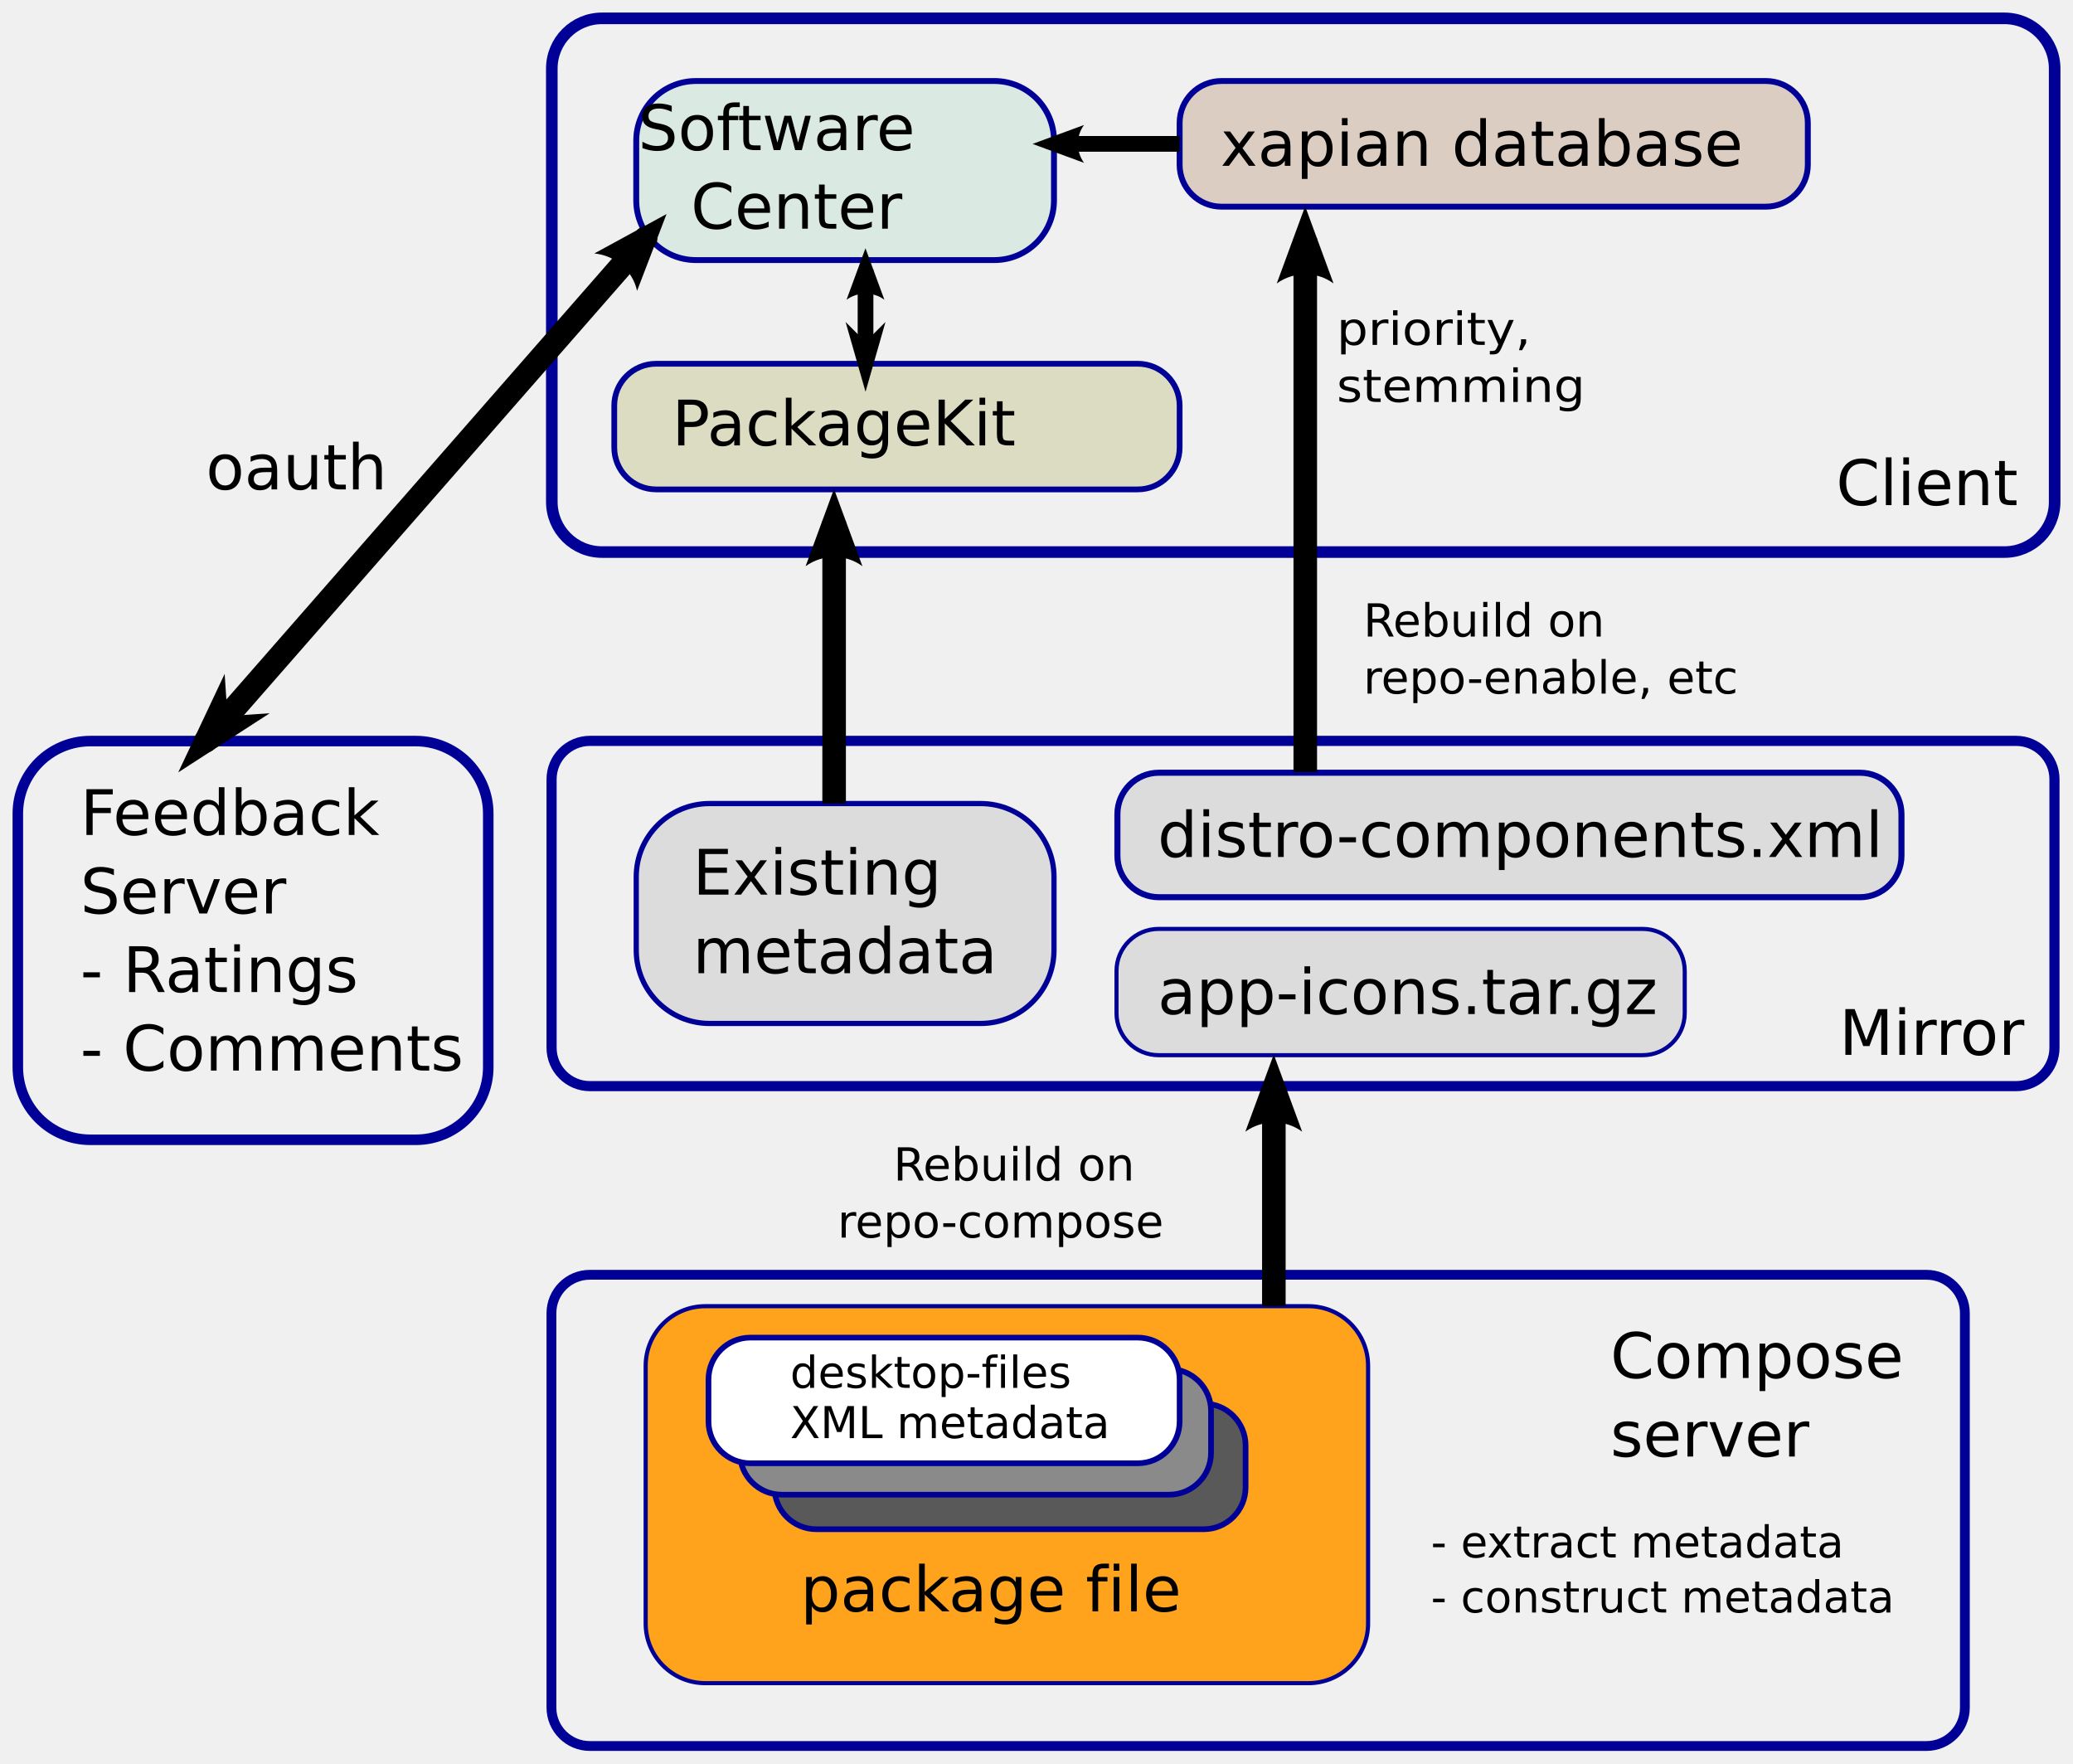
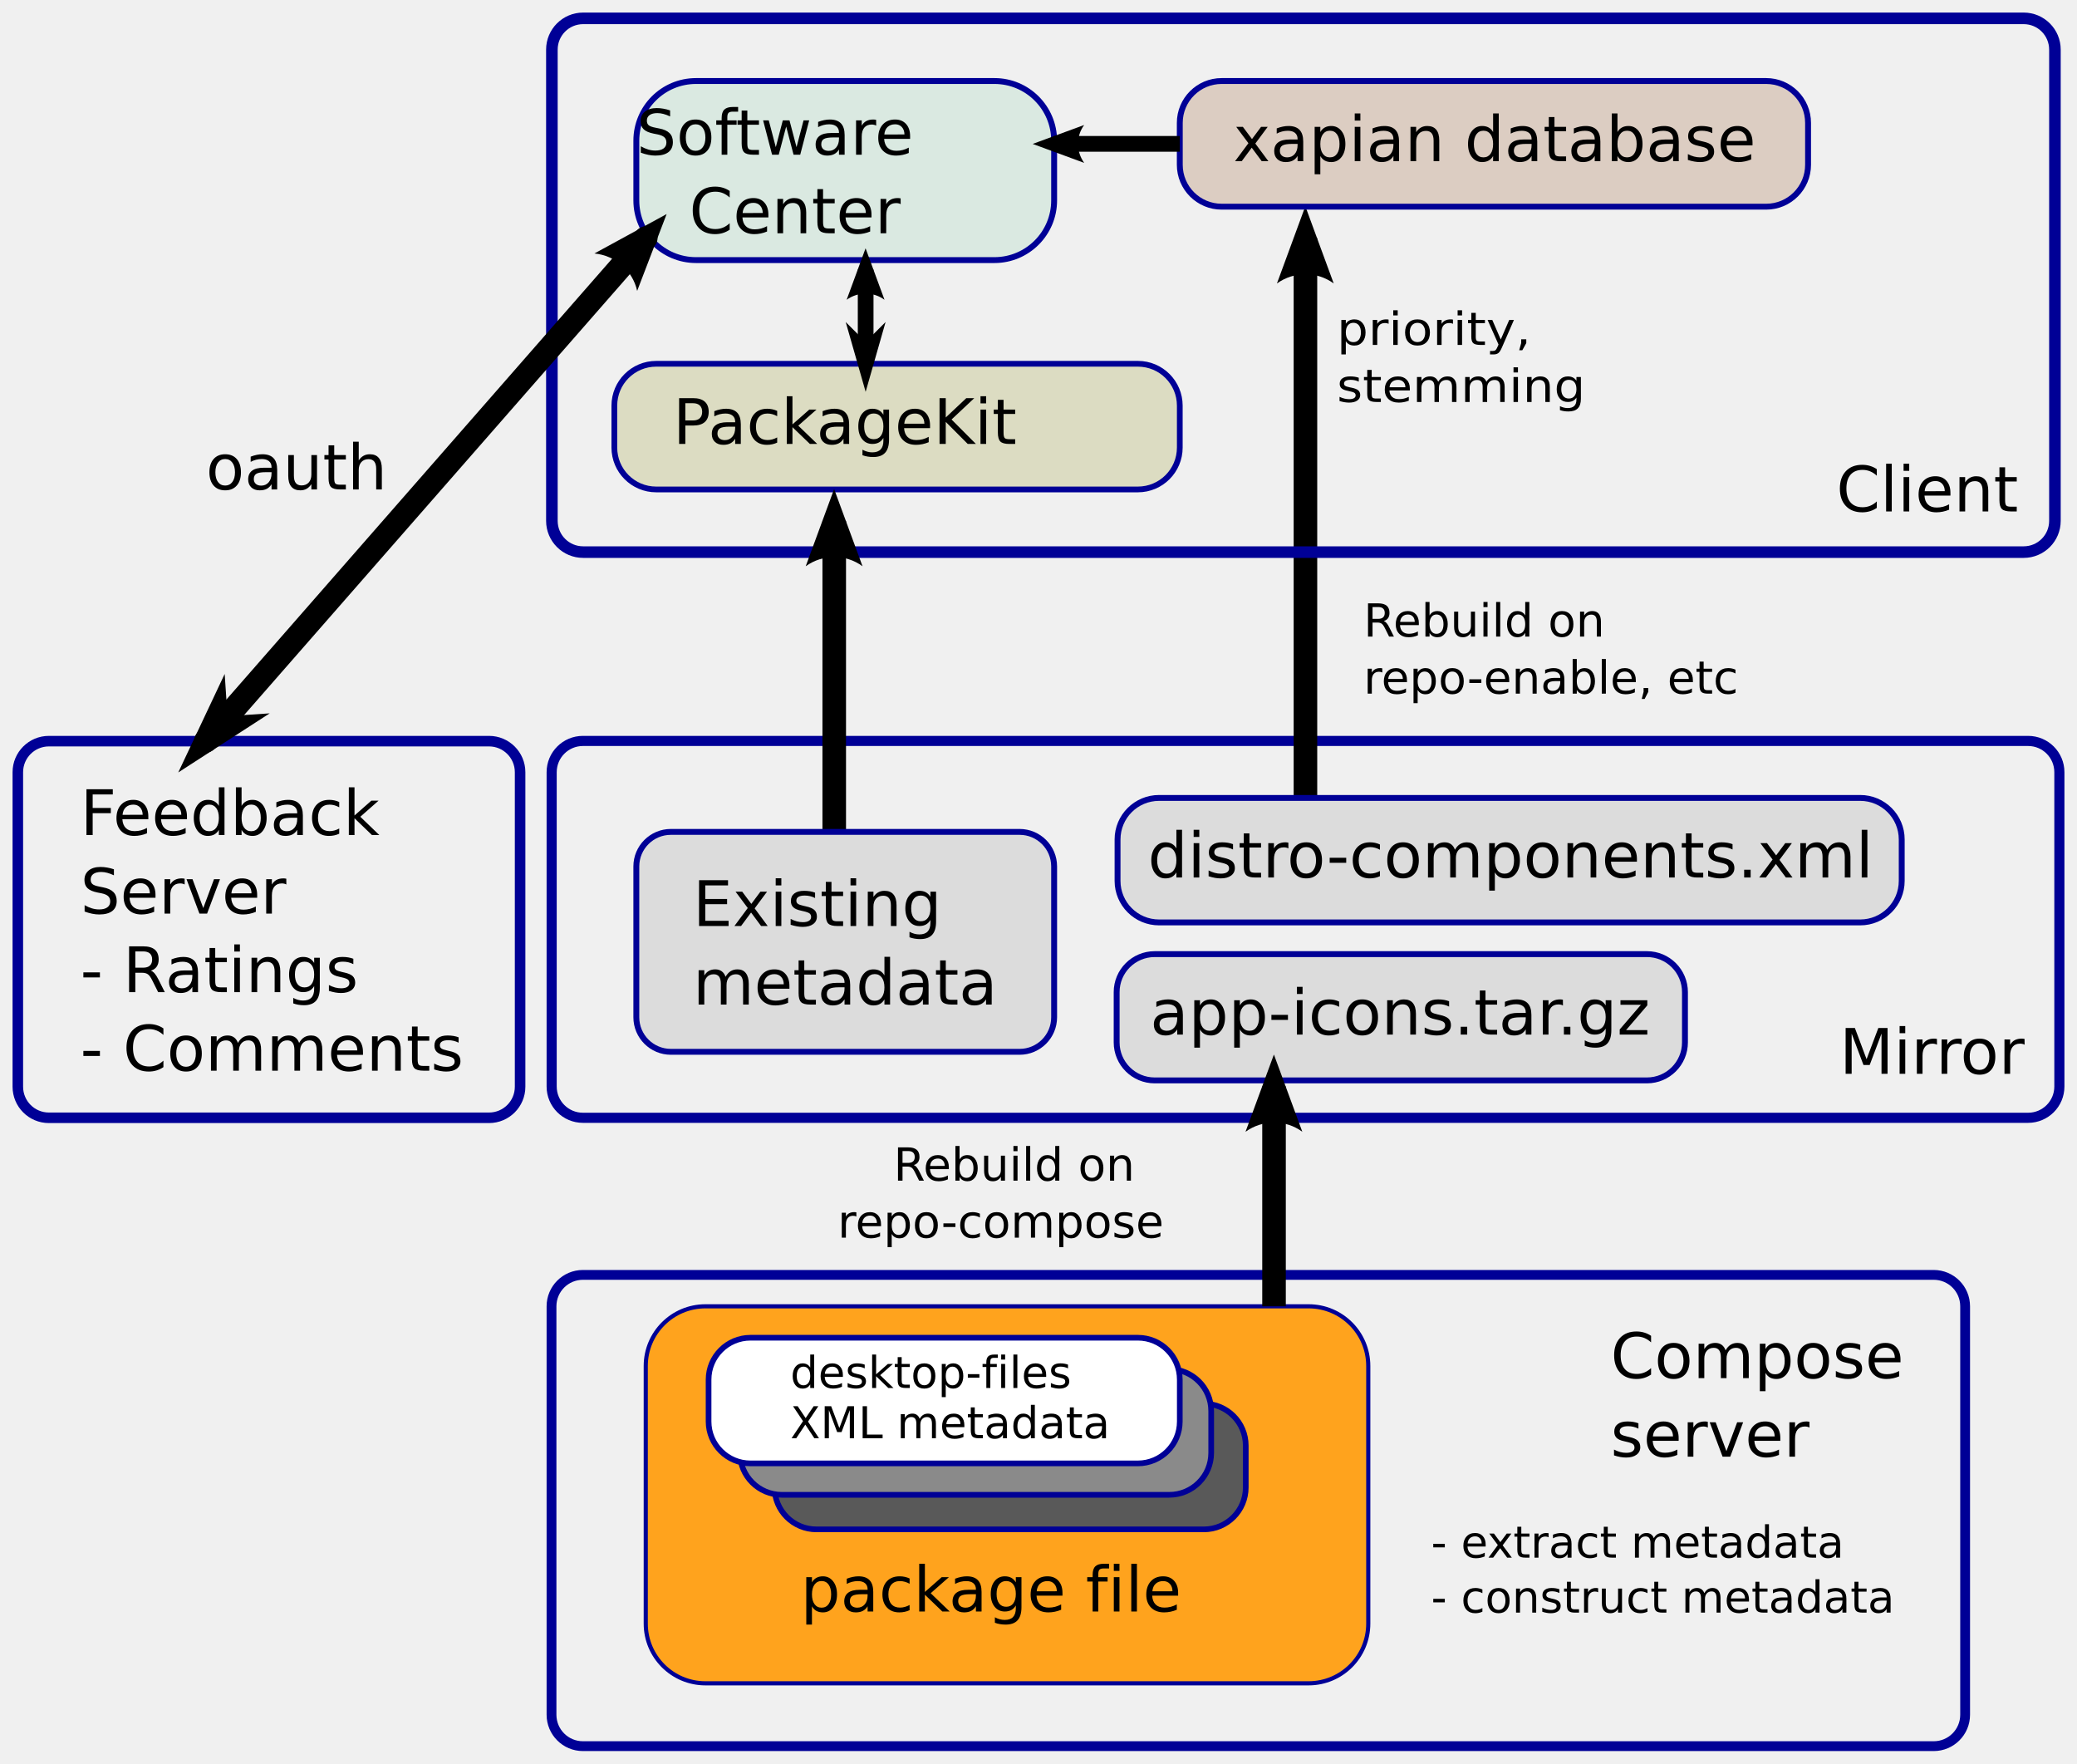
- <svg xmlns="http://www.w3.org/2000/svg" width="1319.974" height="1122.699" id="svg2" version="1.1">
+ <svg xmlns="http://www.w3.org/2000/svg" width="1322.346" height="1122.699" id="svg2" version="1.1">
  <defs id="defs4">
    <marker orient="auto" refY="0" refX="0" id="Arrow1Sstart" style="overflow:visible">
-       <path id="path3923" d="M 0,0 5,-5 -12.5,0 5,5 0,0 z" style="fill-rule:evenodd;stroke:#000000;stroke-width:1pt;marker-start:none" transform="matrix(0.2,0,0,0.2,1.2,0)" />
+       <path id="path3923" d="M 0,0 5,-5 -12.5,0 5,5 0,0 Z" style="fill-rule:evenodd;stroke:#000000;stroke-width:1pt;marker-start:none" transform="matrix(0.2,0,0,0.2,1.2,0)" />
    </marker>
    <marker orient="auto" refY="0" refX="0" id="Arrow2Send" style="overflow:visible">
      <path id="path3944" style="font-size:12px;fill-rule:evenodd;stroke-width:0.625;stroke-linejoin:round" d="M 8.719,4.034 -2.207,0.016 8.719,-4.002 c -1.745,2.372 -1.735,5.617 -6e-7,8.035 z" transform="matrix(-0.3,0,0,-0.3,0.69,0)" />
    </marker>
-     <marker orient="auto" refY="0" refX="0" id="Arrow1Mend" style="overflow:visible">
-       <path id="path3920" d="M 0,0 5,-5 -12.5,0 5,5 0,0 z" style="fill-rule:evenodd;stroke:#000000;stroke-width:1pt;marker-start:none" transform="matrix(-0.4,0,0,-0.4,-4,0)" />
-     </marker>
-     <marker orient="auto" refY="0" refX="0" id="Arrow1Lend" style="overflow:visible">
-       <path id="path3914" d="M 0,0 5,-5 -12.5,0 5,5 0,0 z" style="fill-rule:evenodd;stroke:#000000;stroke-width:1pt;marker-start:none" transform="matrix(-0.8,0,0,-0.8,-10,0)" />
-     </marker>
-     <marker orient="auto" refY="0" refX="0" id="Arrow1Lstart" style="overflow:visible">
-       <path id="path3911" d="M 0,0 5,-5 -12.5,0 5,5 0,0 z" style="fill-rule:evenodd;stroke:#000000;stroke-width:1pt;marker-start:none" transform="matrix(0.8,0,0,0.8,10,0)" />
-     </marker>
-     <marker orient="auto" refY="0" refX="0" id="Arrow2Send-7" style="overflow:visible">
-       <path id="path3944-4" style="font-size:12px;fill-rule:evenodd;stroke-width:0.625;stroke-linejoin:round" d="M 8.719,4.034 -2.207,0.016 8.719,-4.002 c -1.745,2.372 -1.735,5.617 -6e-7,8.035 z" transform="matrix(-0.3,0,0,-0.3,0.69,0)" />
-     </marker>
-     <marker orient="auto" refY="0" refX="0" id="Arrow2Send-4" style="overflow:visible">
-       <path id="path3944-6" style="font-size:12px;fill-rule:evenodd;stroke-width:0.625;stroke-linejoin:round" d="M 8.719,4.034 -2.207,0.016 8.719,-4.002 c -1.745,2.372 -1.735,5.617 -6e-7,8.035 z" transform="matrix(-0.3,0,0,-0.3,0.69,0)" />
-     </marker>
-     <marker orient="auto" refY="0" refX="0" id="Arrow2Send-3" style="overflow:visible">
-       <path id="path3944-8" style="font-size:12px;fill-rule:evenodd;stroke-width:0.625;stroke-linejoin:round" d="M 8.719,4.034 -2.207,0.016 8.719,-4.002 c -1.745,2.372 -1.735,5.617 -6e-7,8.035 z" transform="matrix(-0.3,0,0,-0.3,0.69,0)" />
-     </marker>
-     <marker orient="auto" refY="0" refX="0" id="Arrow2Send-34" style="overflow:visible">
-       <path id="path3944-65" style="font-size:12px;fill-rule:evenodd;stroke-width:0.625;stroke-linejoin:round" d="M 8.719,4.034 -2.207,0.016 8.719,-4.002 c -1.745,2.372 -1.735,5.617 -6e-7,8.035 z" transform="matrix(-0.3,0,0,-0.3,0.69,0)" />
-     </marker>
-     <marker orient="auto" refY="0" refX="0" id="Arrow2Send-75" style="overflow:visible">
-       <path id="path3944-48" style="font-size:12px;fill-rule:evenodd;stroke-width:0.625;stroke-linejoin:round" d="M 8.719,4.034 -2.207,0.016 8.719,-4.002 c -1.745,2.372 -1.735,5.617 -6e-7,8.035 z" transform="matrix(-0.3,0,0,-0.3,0.69,0)" />
-     </marker>
  </defs>
  <g id="layer1" transform="translate(551.125,139.2114)">
-     <rect style="fill:none;stroke:#000096;stroke-width:6.708;stroke-linejoin:round;stroke-miterlimit:4;stroke-opacity:1;stroke-dasharray:none;stroke-dashoffset:0" id="rect2987" width="299.542" height="253.828" x="-539.771" y="332.591" ry="46.15" />
-     <text xml:space="preserve" style="font-size:40px;font-style:normal;font-weight:normal;line-height:125%;letter-spacing:0px;word-spacing:0px;fill:#000000;fill-opacity:1;stroke:none;font-family:Bitstream Vera Sans" x="-500" y="492.362" id="text2989">
+     <rect style="fill:none;stroke:#000096;stroke-width:6.708;stroke-linejoin:round;stroke-miterlimit:4;stroke-dasharray:none;stroke-dashoffset:0;stroke-opacity:1" id="rect2987" width="319.771" height="239.771" x="-539.771" y="332.591" ry="19.771" />
+     <text xml:space="preserve" style="font-style:normal;font-weight:normal;font-size:40px;line-height:125%;font-family:'Bitstream Vera Sans';letter-spacing:0px;word-spacing:0px;fill:#000000;fill-opacity:1;stroke:none" x="-500" y="492.362" id="text2989">
      <tspan x="-500" y="492.362" id="tspan3100">- Ratings</tspan>
      <tspan x="-500" y="542.362" id="tspan3102">- Comments</tspan>
    </text>
-     <rect style="fill:#ffa31d;fill-opacity:1;stroke:#000096;stroke-width:2.635;stroke-linejoin:round;stroke-miterlimit:4;stroke-opacity:1;stroke-dasharray:none;stroke-dashoffset:0" id="rect3078" width="460" height="240" x="-140" y="692.362" ry="38" />
-     <rect style="fill:#595959;fill-opacity:1;stroke:#000096;stroke-width:3.608;stroke-linejoin:round;stroke-miterlimit:4;stroke-opacity:1;stroke-dasharray:none;stroke-dashoffset:0" id="rect2987-2-0" width="300" height="80" x="-58" y="754.362" ry="26.667" />
-     <rect style="fill:#8a8a8a;fill-opacity:1;stroke:#000096;stroke-width:3.608;stroke-linejoin:round;stroke-miterlimit:4;stroke-opacity:1;stroke-dasharray:none;stroke-dashoffset:0" id="rect2987-2-4" width="300" height="80" x="-80" y="732.362" ry="26.667" />
-     <rect style="fill:#ffffff;fill-opacity:1;stroke:#000096;stroke-width:3.608;stroke-linejoin:round;stroke-miterlimit:4;stroke-opacity:1;stroke-dasharray:none;stroke-dashoffset:0" id="rect2987-2" width="300" height="80" x="-100" y="-792.362" ry="26.667" transform="scale(1,-1)" />
-     <text xml:space="preserve" style="font-size:40px;font-style:normal;font-weight:normal;line-height:125%;letter-spacing:0px;word-spacing:0px;fill:#000000;fill-opacity:1;stroke:none;font-family:Bitstream Vera Sans" x="-48" y="744.362" id="text2989-1">
+     <rect style="fill:#ffa31d;fill-opacity:1;stroke:#000096;stroke-width:2.635;stroke-linejoin:round;stroke-miterlimit:4;stroke-dasharray:none;stroke-dashoffset:0;stroke-opacity:1" id="rect3078" width="460" height="240" x="-140" y="692.362" ry="38" />
+     <rect style="fill:#595959;fill-opacity:1;stroke:#000096;stroke-width:3.608;stroke-linejoin:round;stroke-miterlimit:4;stroke-dasharray:none;stroke-dashoffset:0;stroke-opacity:1" id="rect2987-2-0" width="300" height="80" x="-58" y="754.362" ry="26.667" />
+     <rect style="fill:#8a8a8a;fill-opacity:1;stroke:#000096;stroke-width:3.608;stroke-linejoin:round;stroke-miterlimit:4;stroke-dasharray:none;stroke-dashoffset:0;stroke-opacity:1" id="rect2987-2-4" width="300" height="80" x="-80" y="732.362" ry="26.667" />
+     <rect style="fill:#ffffff;fill-opacity:1;stroke:#000096;stroke-width:3.608;stroke-linejoin:round;stroke-miterlimit:4;stroke-dasharray:none;stroke-dashoffset:0;stroke-opacity:1" id="rect2987-2" width="300" height="80" x="-100" y="-792.362" ry="26.667" transform="scale(1,-1)" />
+     <text xml:space="preserve" style="font-style:normal;font-weight:normal;font-size:40px;line-height:125%;font-family:'Bitstream Vera Sans';letter-spacing:0px;word-spacing:0px;fill:#000000;fill-opacity:1;stroke:none" x="-48" y="744.362" id="text2989-1">
      <tspan id="tspan2991-0" x="-48" y="744.362" style="font-size:28px">desktop-files</tspan>
    </text>
-     <rect ry="26.416" y="352.739" x="160.377" height="79.247" width="499.247" id="rect3042" style="fill:#dcdcdc;fill-opacity:1;stroke:#000096;stroke-width:3.852;stroke-linejoin:round;stroke-miterlimit:4;stroke-opacity:1;stroke-dasharray:none;stroke-dashoffset:0" />
-     <text id="text3044" y="406.362" x="186" style="font-size:40px;font-style:normal;font-weight:normal;line-height:125%;letter-spacing:0px;word-spacing:0px;fill:#000000;fill-opacity:1;stroke:none;font-family:Bitstream Vera Sans" xml:space="preserve">
-       <tspan y="406.362" x="186" id="tspan3046">distro-components.xml</tspan>
+     <rect style="fill:#dcdcdc;fill-opacity:1;stroke:#000096;stroke-width:3.75;stroke-linejoin:round;stroke-miterlimit:4;stroke-dasharray:none;stroke-dashoffset:0;stroke-opacity:1" id="rect3048" width="361.818" height="80.389" x="159.805" y="468.168" ry="24.195" />
+     <text xml:space="preserve" style="font-style:normal;font-weight:normal;font-size:40px;line-height:125%;font-family:'Bitstream Vera Sans';letter-spacing:0px;word-spacing:0px;fill:#000000;fill-opacity:1;stroke:none" x="181.085" y="519.397" id="text3050">
+       <tspan id="tspan3052" x="181.085" y="519.397">app-icons.tar.gz</tspan>
    </text>
-     <rect style="fill:#dcdcdc;fill-opacity:1;stroke:#000096;stroke-width:2.611;stroke-linejoin:round;stroke-miterlimit:4;stroke-opacity:1;stroke-dasharray:none;stroke-dashoffset:0" id="rect3048" width="361.818" height="80.389" x="159.805" y="452.168" ry="26.796" />
-     <text xml:space="preserve" style="font-size:40px;font-style:normal;font-weight:normal;line-height:125%;letter-spacing:0px;word-spacing:0px;fill:#000000;fill-opacity:1;stroke:none;font-family:Bitstream Vera Sans" x="186" y="506.362" id="text3050">
-       <tspan id="tspan3052" x="186" y="506.362">app-icons.tar.gz</tspan>
+     <rect style="fill:none;stroke:#000096;stroke-width:6.442;stroke-linejoin:round;stroke-miterlimit:4;stroke-dasharray:none;stroke-dashoffset:0;stroke-opacity:1" id="rect3054" width="959.904" height="239.904" x="-199.904" y="332.458" ry="19.904" />
+     <path style="fill:none;stroke:#000000;stroke-width:15;stroke-linecap:butt;stroke-linejoin:round;stroke-miterlimit:4;stroke-dasharray:none;stroke-opacity:1;marker-start:none;marker-end:url(#Arrow2Send)" d="M 280,372.362 280,12.362" id="path3906-2" />
+     <rect ry="26.416" y="368.739" x="160.377" height="79.247" width="499.247" id="rect3042" style="fill:#dcdcdc;fill-opacity:1;stroke:#000096;stroke-width:3.75;stroke-linejoin:round;stroke-miterlimit:4;stroke-dasharray:none;stroke-dashoffset:0;stroke-opacity:1" />
+     <text id="text3044" y="419.397" x="179.668" style="font-style:normal;font-weight:normal;font-size:40px;line-height:125%;font-family:'Bitstream Vera Sans';letter-spacing:0px;word-spacing:0px;fill:#000000;fill-opacity:1;stroke:none" xml:space="preserve">
+       <tspan y="419.397" x="179.668" id="tspan3046">distro-components.xml</tspan>
    </text>
-     <rect style="fill:none;stroke:#000096;stroke-width:6.442;stroke-linejoin:round;stroke-miterlimit:4;stroke-opacity:1;stroke-dasharray:none;stroke-dashoffset:0" id="rect3054" width="956.951" height="219.808" x="-199.904" y="332.458" ry="24.423" />
-     <rect style="fill:none;stroke:#000096;stroke-width:7.367;stroke-linejoin:round;stroke-miterlimit:4;stroke-opacity:1;stroke-dasharray:none;stroke-dashoffset:0" id="rect3056" width="956.923" height="339.78" x="-199.757" y="-127.528" ry="31.945" />
-     <rect style="fill:none;stroke:#000096;stroke-width:6.25;stroke-linejoin:round;stroke-miterlimit:4;stroke-opacity:1;stroke-dasharray:none;stroke-dashoffset:0" id="rect3058" width="900" height="300" x="-200" y="672.362" ry="24.444" />
-     <text xml:space="preserve" style="font-size:40px;font-style:normal;font-weight:normal;line-height:125%;letter-spacing:0px;word-spacing:0px;fill:#000000;fill-opacity:1;stroke:none;font-family:Bitstream Vera Sans" x="474.286" y="738.076" id="text3060">
+     <rect style="fill:none;stroke:#000096;stroke-width:7.367;stroke-linejoin:round;stroke-miterlimit:4;stroke-dasharray:none;stroke-dashoffset:0;stroke-opacity:1" id="rect3056" width="956.923" height="339.78" x="-199.757" y="-127.528" ry="19.89" />
+     <rect style="fill:none;stroke:#000096;stroke-width:6.25;stroke-linejoin:round;stroke-miterlimit:4;stroke-dasharray:none;stroke-dashoffset:0;stroke-opacity:1" id="rect3058" width="900" height="300" x="-200" y="672.362" ry="20" />
+     <text xml:space="preserve" style="font-style:normal;font-weight:normal;font-size:40px;line-height:125%;font-family:'Bitstream Vera Sans';letter-spacing:0px;word-spacing:0px;fill:#000000;fill-opacity:1;stroke:none" x="474.286" y="738.076" id="text3060">
      <tspan id="tspan3062" x="474.286" y="738.076">Compose</tspan>
      <tspan x="474.286" y="788.076" id="tspan3064">server</tspan>
    </text>
-     <text xml:space="preserve" style="font-size:40px;font-style:normal;font-weight:normal;line-height:125%;letter-spacing:0px;word-spacing:0px;fill:#000000;fill-opacity:1;stroke:none;font-family:Bitstream Vera Sans" x="620" y="532.362" id="text3066">
-       <tspan id="tspan3068" x="620" y="532.362">Mirror</tspan>
+     <text xml:space="preserve" style="font-style:normal;font-weight:normal;font-size:40px;line-height:125%;font-family:'Bitstream Vera Sans';letter-spacing:0px;word-spacing:0px;fill:#000000;fill-opacity:1;stroke:none" x="620" y="544.362" id="text3066">
+       <tspan id="tspan3068" x="620" y="544.362">Mirror</tspan>
    </text>
-     <rect style="fill:#dcdcdc;fill-opacity:1;stroke:#000096;stroke-width:3.325;stroke-linejoin:round;stroke-miterlimit:4;stroke-opacity:1;stroke-dasharray:none;stroke-dashoffset:0" id="rect3070" width="266" height="140" x="-146" y="372.362" ry="46.667" />
-     <text xml:space="preserve" style="font-size:40px;font-style:normal;font-weight:normal;line-height:125%;letter-spacing:0px;word-spacing:0px;fill:#000000;fill-opacity:1;stroke:none;font-family:Bitstream Vera Sans" x="-110" y="430.362" id="text3072">
-       <tspan id="tspan3074" x="-110" y="430.362">Existing</tspan>
-       <tspan x="-110" y="480.362" id="tspan3076">metadata</tspan>
-     </text>
-     <text xml:space="preserve" style="font-size:40px;font-style:normal;font-weight:normal;line-height:125%;letter-spacing:0px;word-spacing:0px;fill:#000000;fill-opacity:1;stroke:none;font-family:Bitstream Vera Sans" x="-41.429" y="886.648" id="text3080">
+     <text xml:space="preserve" style="font-style:normal;font-weight:normal;font-size:40px;line-height:125%;font-family:'Bitstream Vera Sans';letter-spacing:0px;word-spacing:0px;fill:#000000;fill-opacity:1;stroke:none" x="-41.429" y="886.648" id="text3080">
      <tspan id="tspan3082" x="-41.429" y="886.648">package file</tspan>
    </text>
-     <text xml:space="preserve" style="font-size:40px;font-style:normal;font-weight:normal;line-height:125%;letter-spacing:0px;word-spacing:0px;fill:#000000;fill-opacity:1;stroke:none;font-family:Bitstream Vera Sans" x="618" y="182.362" id="text3084">
-       <tspan id="tspan3086" x="618" y="182.362">Client</tspan>
+     <text xml:space="preserve" style="font-style:normal;font-weight:normal;font-size:40px;line-height:125%;font-family:'Bitstream Vera Sans';letter-spacing:0px;word-spacing:0px;fill:#000000;fill-opacity:1;stroke:none" x="618" y="186.362" id="text3084">
+       <tspan id="tspan3086" x="618" y="186.362">Client</tspan>
    </text>
-     <rect ry="38" y="-87.638" x="-146" height="114" width="266" id="rect3088" style="fill:#dae9e1;fill-opacity:1;stroke:#000096;stroke-width:3.75;stroke-linejoin:round;stroke-miterlimit:4;stroke-opacity:1;stroke-dasharray:none;stroke-dashoffset:0" />
-     <text id="text3090" y="-43.638" x="-12.133" style="font-size:40px;font-style:normal;font-weight:normal;line-height:125%;letter-spacing:0px;word-spacing:0px;fill:#000000;fill-opacity:1;stroke:none;font-family:Bitstream Vera Sans" xml:space="preserve">
-       <tspan id="tspan3094" y="-43.638" x="-12.133" style="text-align:center;text-anchor:middle">Software</tspan>
-       <tspan y="6.362" x="-12.133" id="tspan3098" style="text-align:center;text-anchor:middle">Center</tspan>
+     <rect ry="38" y="-87.638" x="-146" height="114" width="266" id="rect3088" style="fill:#dae9e1;fill-opacity:1;stroke:#000096;stroke-width:3.75;stroke-linejoin:round;stroke-miterlimit:4;stroke-dasharray:none;stroke-dashoffset:0;stroke-opacity:1" />
+     <text id="text3090" y="-40.726" x="-13.234" style="font-style:normal;font-weight:normal;font-size:40px;line-height:125%;font-family:'Bitstream Vera Sans';letter-spacing:0px;word-spacing:0px;fill:#000000;fill-opacity:1;stroke:none" xml:space="preserve">
+       <tspan id="tspan3094" y="-40.726" x="-13.234" style="text-align:center;text-anchor:middle">Software</tspan>
+       <tspan y="9.274" x="-13.234" id="tspan3098" style="text-align:center;text-anchor:middle">Center</tspan>
    </text>
-     <text xml:space="preserve" style="font-size:40px;font-style:normal;font-weight:normal;line-height:125%;letter-spacing:0px;word-spacing:0px;fill:#000000;fill-opacity:1;stroke:none;font-family:Bitstream Vera Sans" x="-500" y="392.362" id="text3106">
+     <text xml:space="preserve" style="font-style:normal;font-weight:normal;font-size:40px;line-height:125%;font-family:'Bitstream Vera Sans';letter-spacing:0px;word-spacing:0px;fill:#000000;fill-opacity:1;stroke:none" x="-500" y="392.362" id="text3106">
      <tspan id="tspan3108" x="-500" y="392.362">Feedback</tspan>
      <tspan x="-500" y="442.362" id="tspan3149">Server</tspan>
    </text>
-     <rect style="fill:#dcdcc2;fill-opacity:1;stroke:#000096;stroke-width:3.655;stroke-linejoin:round;stroke-miterlimit:4;stroke-opacity:1;stroke-dasharray:none;stroke-dashoffset:0" id="rect3110" width="360" height="80" x="-160" y="92.362" ry="26.667" />
-     <text xml:space="preserve" style="font-size:40px;font-style:normal;font-weight:normal;text-align:center;line-height:125%;letter-spacing:0px;word-spacing:0px;text-anchor:middle;fill:#000000;fill-opacity:1;stroke:none;font-family:Bitstream Vera Sans" x="18" y="144.362" id="text3112">
-       <tspan style="text-align:center;text-anchor:middle" x="18" y="144.362" id="tspan5978">PackageKit</tspan>
+     <rect style="fill:#dcdcc2;fill-opacity:1;stroke:#000096;stroke-width:3.655;stroke-linejoin:round;stroke-miterlimit:4;stroke-dasharray:none;stroke-dashoffset:0;stroke-opacity:1" id="rect3110" width="360" height="80" x="-160" y="92.362" ry="26.667" />
+     <text xml:space="preserve" style="font-style:normal;font-weight:normal;font-size:40px;line-height:125%;font-family:'Bitstream Vera Sans';text-align:center;letter-spacing:0px;word-spacing:0px;text-anchor:middle;fill:#000000;fill-opacity:1;stroke:none" x="18.525" y="143.397" id="text3112">
+       <tspan style="text-align:center;text-anchor:middle" x="18.525" y="143.397" id="tspan5978">PackageKit</tspan>
    </text>
-     <text xml:space="preserve" style="font-size:40px;font-style:normal;font-weight:normal;line-height:125%;letter-spacing:0px;word-spacing:0px;fill:#000000;fill-opacity:1;stroke:none;font-family:Bitstream Vera Sans" x="360" y="852.362" id="text3122">
+     <text xml:space="preserve" style="font-style:normal;font-weight:normal;font-size:40px;line-height:125%;font-family:'Bitstream Vera Sans';letter-spacing:0px;word-spacing:0px;fill:#000000;fill-opacity:1;stroke:none" x="360" y="852.362" id="text3122">
      <tspan id="tspan3124" x="360" y="852.362" style="font-size:28px">- extract metadata</tspan>
      <tspan x="360" y="887.362" id="tspan3126" style="font-size:28px">- construct metadata</tspan>
    </text>
-     <rect ry="26.667" y="-87.638" x="200" height="80" width="400" id="rect3896" style="fill:#dccdc2;fill-opacity:1;stroke:#000096;stroke-width:3.75;stroke-linejoin:round;stroke-miterlimit:4;stroke-opacity:1;stroke-dasharray:none;stroke-dashoffset:0" />
-     <text id="text3898" y="-33.638" x="226" style="font-size:40px;font-style:normal;font-weight:normal;line-height:125%;letter-spacing:0px;word-spacing:0px;fill:#000000;fill-opacity:1;stroke:none;font-family:Bitstream Vera Sans" xml:space="preserve">
-       <tspan y="-33.638" x="226" id="tspan3900">xapian database</tspan>
+     <rect ry="26.667" y="-87.638" x="200" height="80" width="400" id="rect3896" style="fill:#dccdc2;fill-opacity:1;stroke:#000096;stroke-width:3.75;stroke-linejoin:round;stroke-miterlimit:4;stroke-dasharray:none;stroke-dashoffset:0;stroke-opacity:1" />
+     <text id="text3898" y="-36.603" x="234.043" style="font-style:normal;font-weight:normal;font-size:40px;line-height:125%;font-family:'Bitstream Vera Sans';letter-spacing:0px;word-spacing:0px;fill:#000000;fill-opacity:1;stroke:none" xml:space="preserve">
+       <tspan y="-36.603" x="234.043" id="tspan3900">xapian database</tspan>
    </text>
-     <path style="fill:none;stroke:#000000;stroke-width:15;stroke-linecap:butt;stroke-linejoin:round;stroke-miterlimit:4;stroke-opacity:1;stroke-dasharray:none;marker-start:none;marker-end:url(#Arrow2Send)" d="m 260,692.362 0,-140" id="path3906" />
-     <path style="fill:none;stroke:#000000;stroke-width:15;stroke-linecap:butt;stroke-linejoin:round;stroke-miterlimit:4;stroke-opacity:1;stroke-dasharray:none;marker-start:none;marker-end:url(#Arrow2Send)" d="M 280,352.362 280,12.362" id="path3906-2" />
-     <path style="fill:none;stroke:#000000;stroke-width:10;stroke-linecap:butt;stroke-linejoin:round;stroke-miterlimit:4;stroke-opacity:1;stroke-dasharray:none;marker-start:url(#Arrow1Sstart);marker-end:url(#Arrow2Send)" d="m 0,92.362 0,-60" id="path3906-2-7" />
-     <path style="fill:none;stroke:#000000;stroke-width:10;stroke-linecap:butt;stroke-linejoin:round;stroke-miterlimit:4;stroke-opacity:1;stroke-dasharray:none;marker-start:none;marker-end:url(#Arrow2Send)" d="m 200,-47.638 -80.133,0" id="path3906-2-7-6" />
-     <path style="fill:none;stroke:#000000;stroke-width:15;stroke-linecap:round;stroke-linejoin:round;stroke-miterlimit:4;stroke-opacity:1;stroke-dasharray:none;marker-start:url(#Arrow1Sstart);marker-end:url(#Arrow2Send)" d="M -420,332.362 -140,12.362" id="path3906-2-5" />
-     <text xml:space="preserve" style="font-size:40px;font-style:normal;font-weight:normal;line-height:125%;letter-spacing:0px;word-spacing:0px;fill:#000000;fill-opacity:1;stroke:none;font-family:Bitstream Vera Sans" x="-420" y="172.362" id="text5962">
+     <path style="fill:none;stroke:#000000;stroke-width:15;stroke-linecap:butt;stroke-linejoin:round;stroke-miterlimit:4;stroke-dasharray:none;stroke-opacity:1;marker-start:none;marker-end:url(#Arrow2Send)" d="m 260,692.362 0,-140" id="path3906" />
+     <path style="fill:none;stroke:#000000;stroke-width:10;stroke-linecap:butt;stroke-linejoin:round;stroke-miterlimit:4;stroke-dasharray:none;stroke-opacity:1;marker-start:url(#Arrow1Sstart);marker-end:url(#Arrow2Send)" d="m 0,92.362 0,-60" id="path3906-2-7" />
+     <path style="fill:none;stroke:#000000;stroke-width:10;stroke-linecap:butt;stroke-linejoin:round;stroke-miterlimit:4;stroke-dasharray:none;stroke-opacity:1;marker-start:none;marker-end:url(#Arrow2Send)" d="m 200,-47.638 -80.133,0" id="path3906-2-7-6" />
+     <path style="fill:none;stroke:#000000;stroke-width:15;stroke-linecap:round;stroke-linejoin:round;stroke-miterlimit:4;stroke-dasharray:none;stroke-opacity:1;marker-start:url(#Arrow1Sstart);marker-end:url(#Arrow2Send)" d="M -420,332.362 -140,12.362" id="path3906-2-5" />
+     <text xml:space="preserve" style="font-style:normal;font-weight:normal;font-size:40px;line-height:125%;font-family:'Bitstream Vera Sans';letter-spacing:0px;word-spacing:0px;fill:#000000;fill-opacity:1;stroke:none" x="-420" y="172.362" id="text5962">
      <tspan id="tspan5964" x="-420" y="172.362">oauth</tspan>
    </text>
-     <text id="text5966" y="266.042" x="316.995" style="font-size:29.05px;font-style:normal;font-weight:normal;line-height:125%;letter-spacing:0px;word-spacing:0px;fill:#000000;fill-opacity:1;stroke:none;font-family:Bitstream Vera Sans" xml:space="preserve">
+     <text id="text5966" y="266.042" x="316.995" style="font-style:normal;font-weight:normal;font-size:29.05px;line-height:125%;font-family:'Bitstream Vera Sans';letter-spacing:0px;word-spacing:0px;fill:#000000;fill-opacity:1;stroke:none" xml:space="preserve">
      <tspan y="266.042" x="316.995" id="tspan5968">Rebuild on</tspan>
      <tspan y="302.354" x="316.995" id="tspan5980">repo-enable, etc</tspan>
    </text>
-     <text id="text5970" y="83.684" x="288.09" style="font-size:30.25px;font-style:normal;font-weight:normal;line-height:125%;letter-spacing:0px;word-spacing:0px;fill:#000000;fill-opacity:1;stroke:none;font-family:Bitstream Vera Sans" xml:space="preserve" transform="scale(1.04134,0.9603009)">
+     <text id="text5970" y="83.684" x="288.09" style="font-style:normal;font-weight:normal;font-size:30.25px;line-height:125%;font-family:'Bitstream Vera Sans';letter-spacing:0px;word-spacing:0px;fill:#000000;fill-opacity:1;stroke:none" xml:space="preserve" transform="scale(1.04134,0.9603009)">
      <tspan y="83.684" x="288.09" id="tspan5972">priority,</tspan>
      <tspan y="121.497" x="288.09" id="tspan5974">stemming</tspan>
    </text>
-     <text xml:space="preserve" style="font-size:29.05px;font-style:normal;font-weight:normal;text-align:end;line-height:125%;letter-spacing:0px;word-spacing:0px;text-anchor:end;fill:#000000;fill-opacity:1;stroke:none;font-family:Bitstream Vera Sans" x="236" y="612.362" id="text5982">
+     <text xml:space="preserve" style="font-style:normal;font-weight:normal;font-size:29.05px;line-height:125%;font-family:'Bitstream Vera Sans';text-align:end;letter-spacing:0px;word-spacing:0px;text-anchor:end;fill:#000000;fill-opacity:1;stroke:none" x="236" y="612.362" id="text5982">
      <tspan id="tspan5984" x="236" y="612.362">Rebuild on</tspan>
      <tspan id="tspan5986" x="236" y="648.674">repo-compose</tspan>
    </text>
-     <path style="fill:none;stroke:#000000;stroke-width:15;stroke-linecap:butt;stroke-linejoin:round;stroke-miterlimit:4;stroke-opacity:1;stroke-dasharray:none;marker-start:none;marker-end:url(#Arrow2Send)" d="m -20,372.362 0,-180" id="path3906-2-1" />
-     <text xml:space="preserve" style="font-size:40px;font-style:normal;font-weight:normal;line-height:125%;letter-spacing:0px;word-spacing:0px;fill:#000000;fill-opacity:1;stroke:none;font-family:Bitstream Vera Sans" x="-48" y="776.362" id="text2989-1-1">
+     <path style="fill:none;stroke:#000000;stroke-width:15;stroke-linecap:butt;stroke-linejoin:round;stroke-miterlimit:4;stroke-dasharray:none;stroke-opacity:1;marker-start:none;marker-end:url(#Arrow2Send)" d="m -20,398.076 0,-205.714" id="path3906-2-1" />
+     <rect style="fill:#dcdcdc;fill-opacity:1;stroke:#000096;stroke-width:3.75;stroke-linejoin:round;stroke-miterlimit:4;stroke-dasharray:none;stroke-dashoffset:0;stroke-opacity:1" id="rect3070" width="266" height="140" x="-146" y="390.362" ry="22" />
+     <text xml:space="preserve" style="font-style:normal;font-weight:normal;font-size:40px;line-height:125%;font-family:'Bitstream Vera Sans';letter-spacing:0px;word-spacing:0px;fill:#000000;fill-opacity:1;stroke:none" x="-109.982" y="450.274" id="text3072">
+       <tspan id="tspan3074" x="-109.982" y="450.274">Existing</tspan>
+       <tspan x="-109.982" y="500.274" id="tspan3076">metadata</tspan>
+     </text>
+     <text xml:space="preserve" style="font-style:normal;font-weight:normal;font-size:40px;line-height:125%;font-family:'Bitstream Vera Sans';letter-spacing:0px;word-spacing:0px;fill:#000000;fill-opacity:1;stroke:none" x="-48" y="776.362" id="text2989-1-1">
      <tspan id="tspan2991-0-8" x="-48" y="776.362" style="font-size:28px">XML metadata</tspan>
    </text>
  </g>
</svg>
